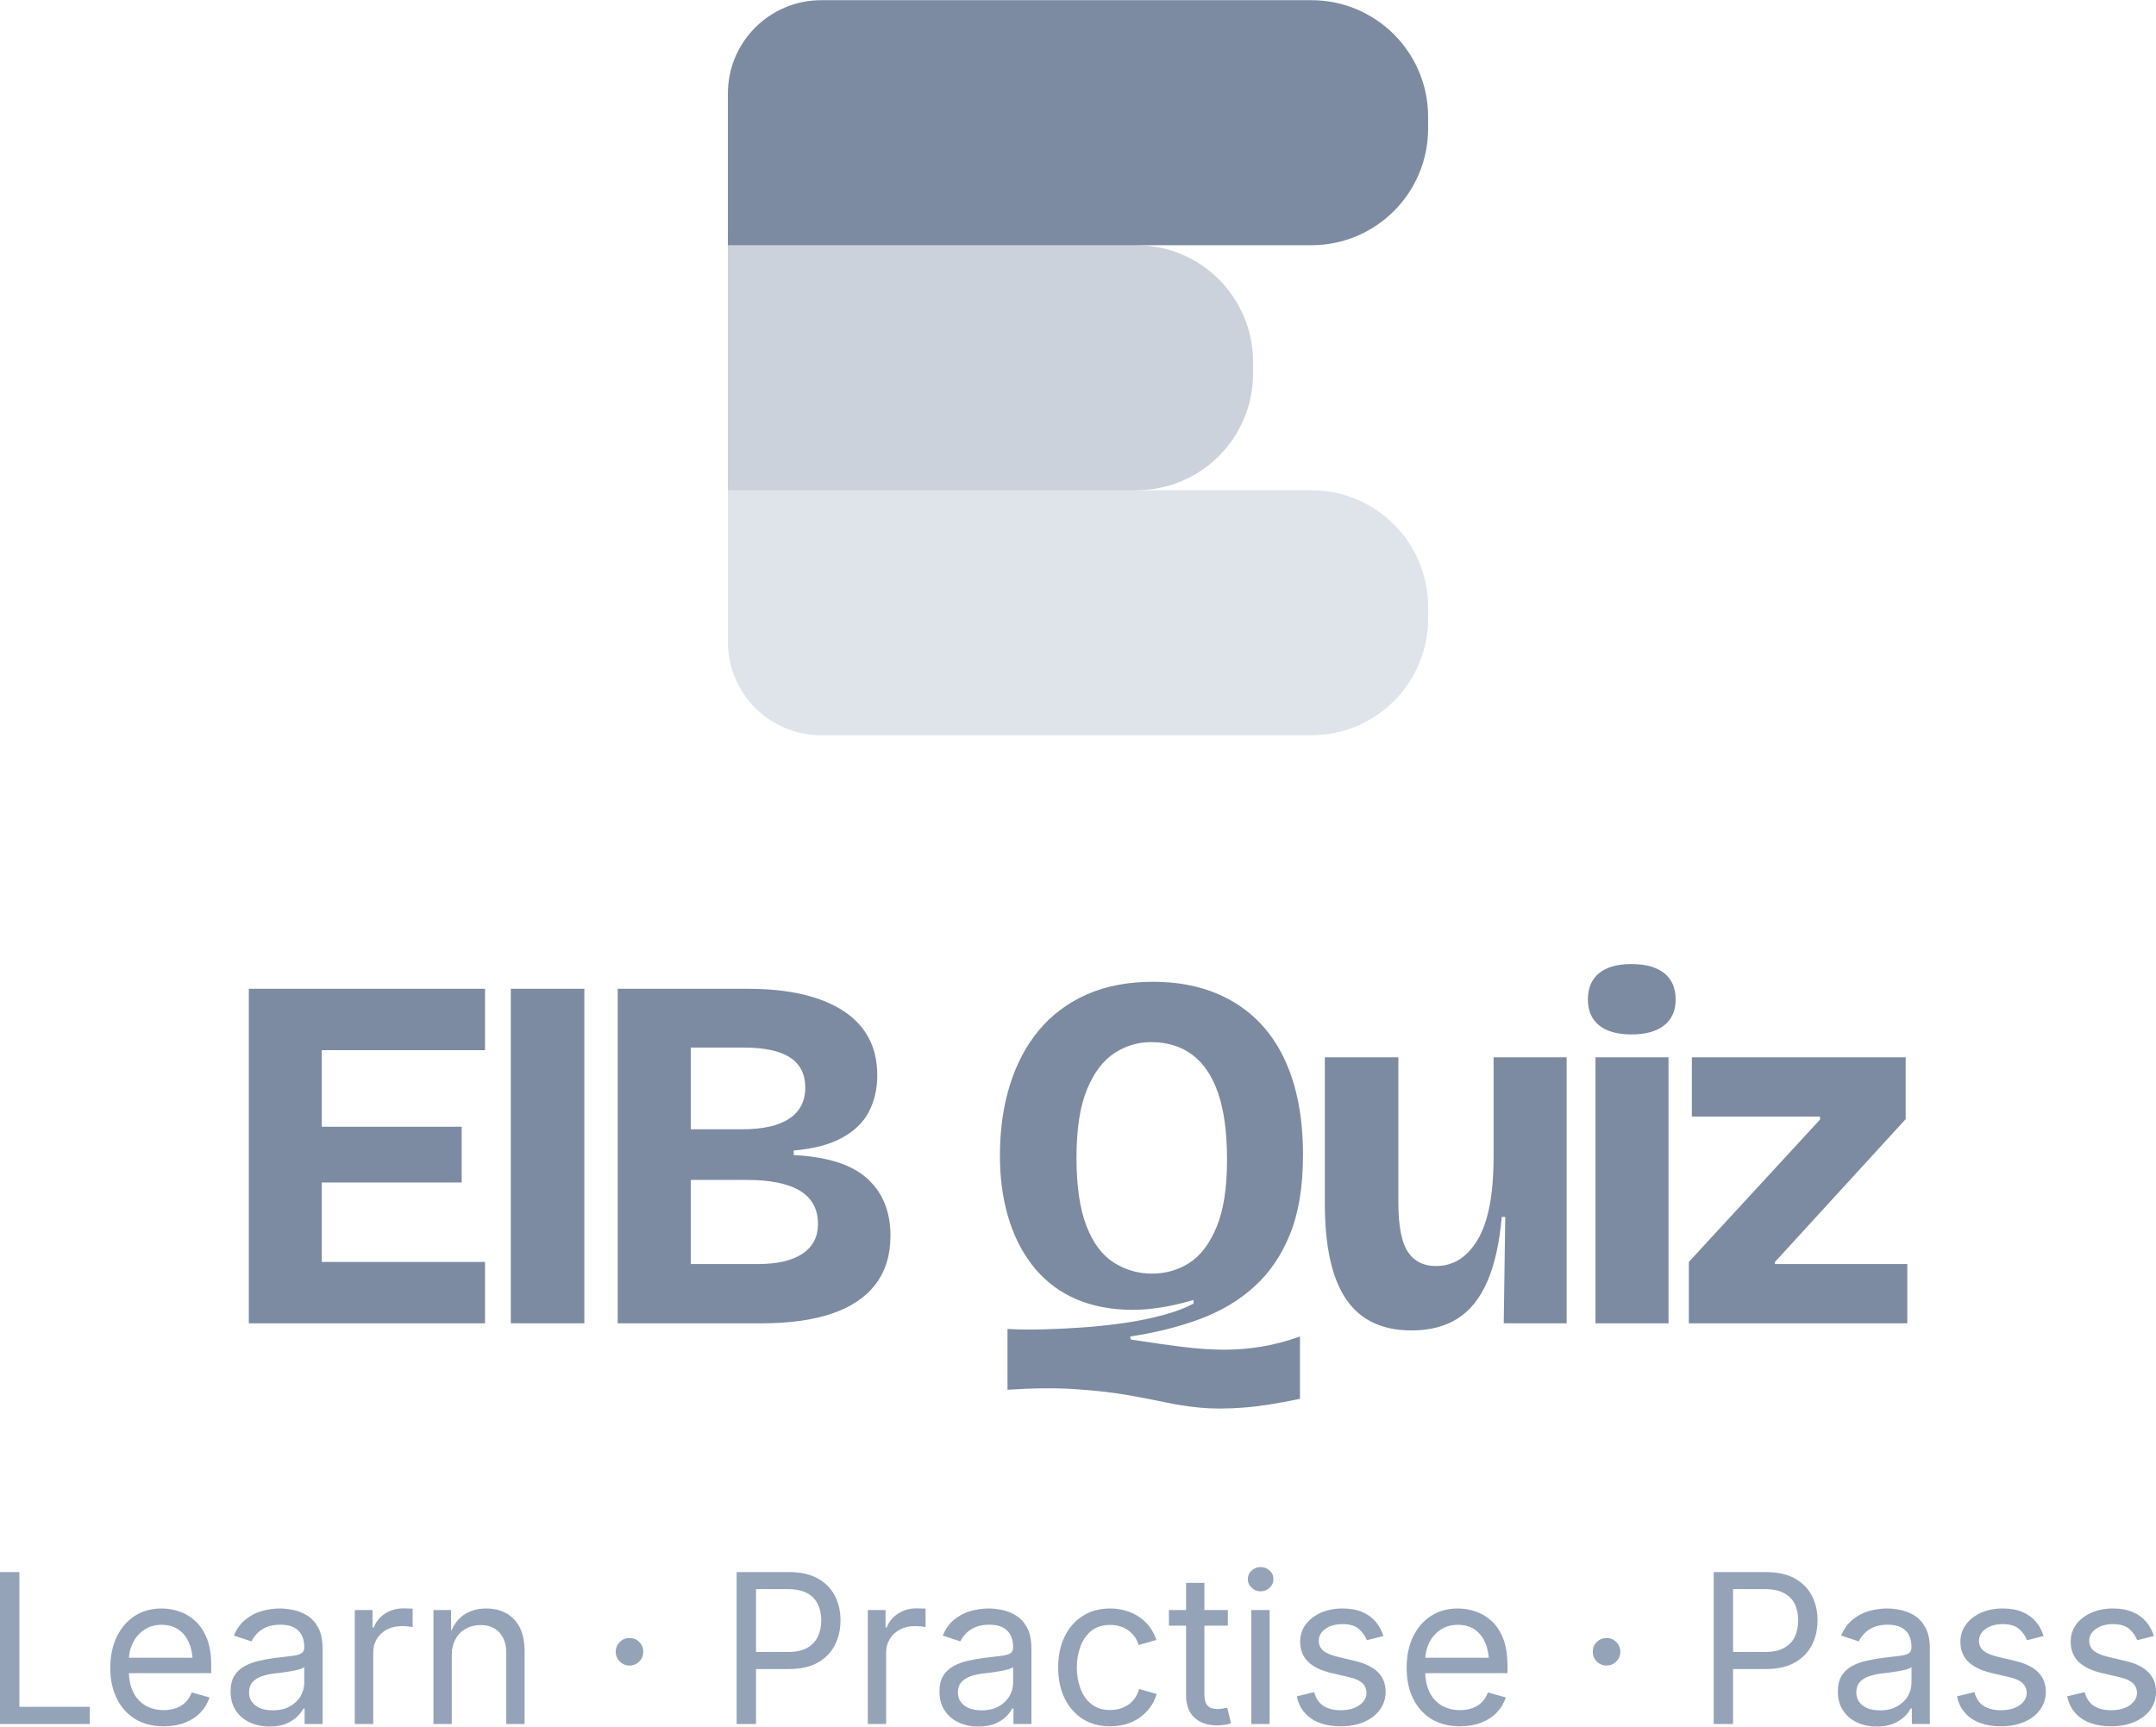
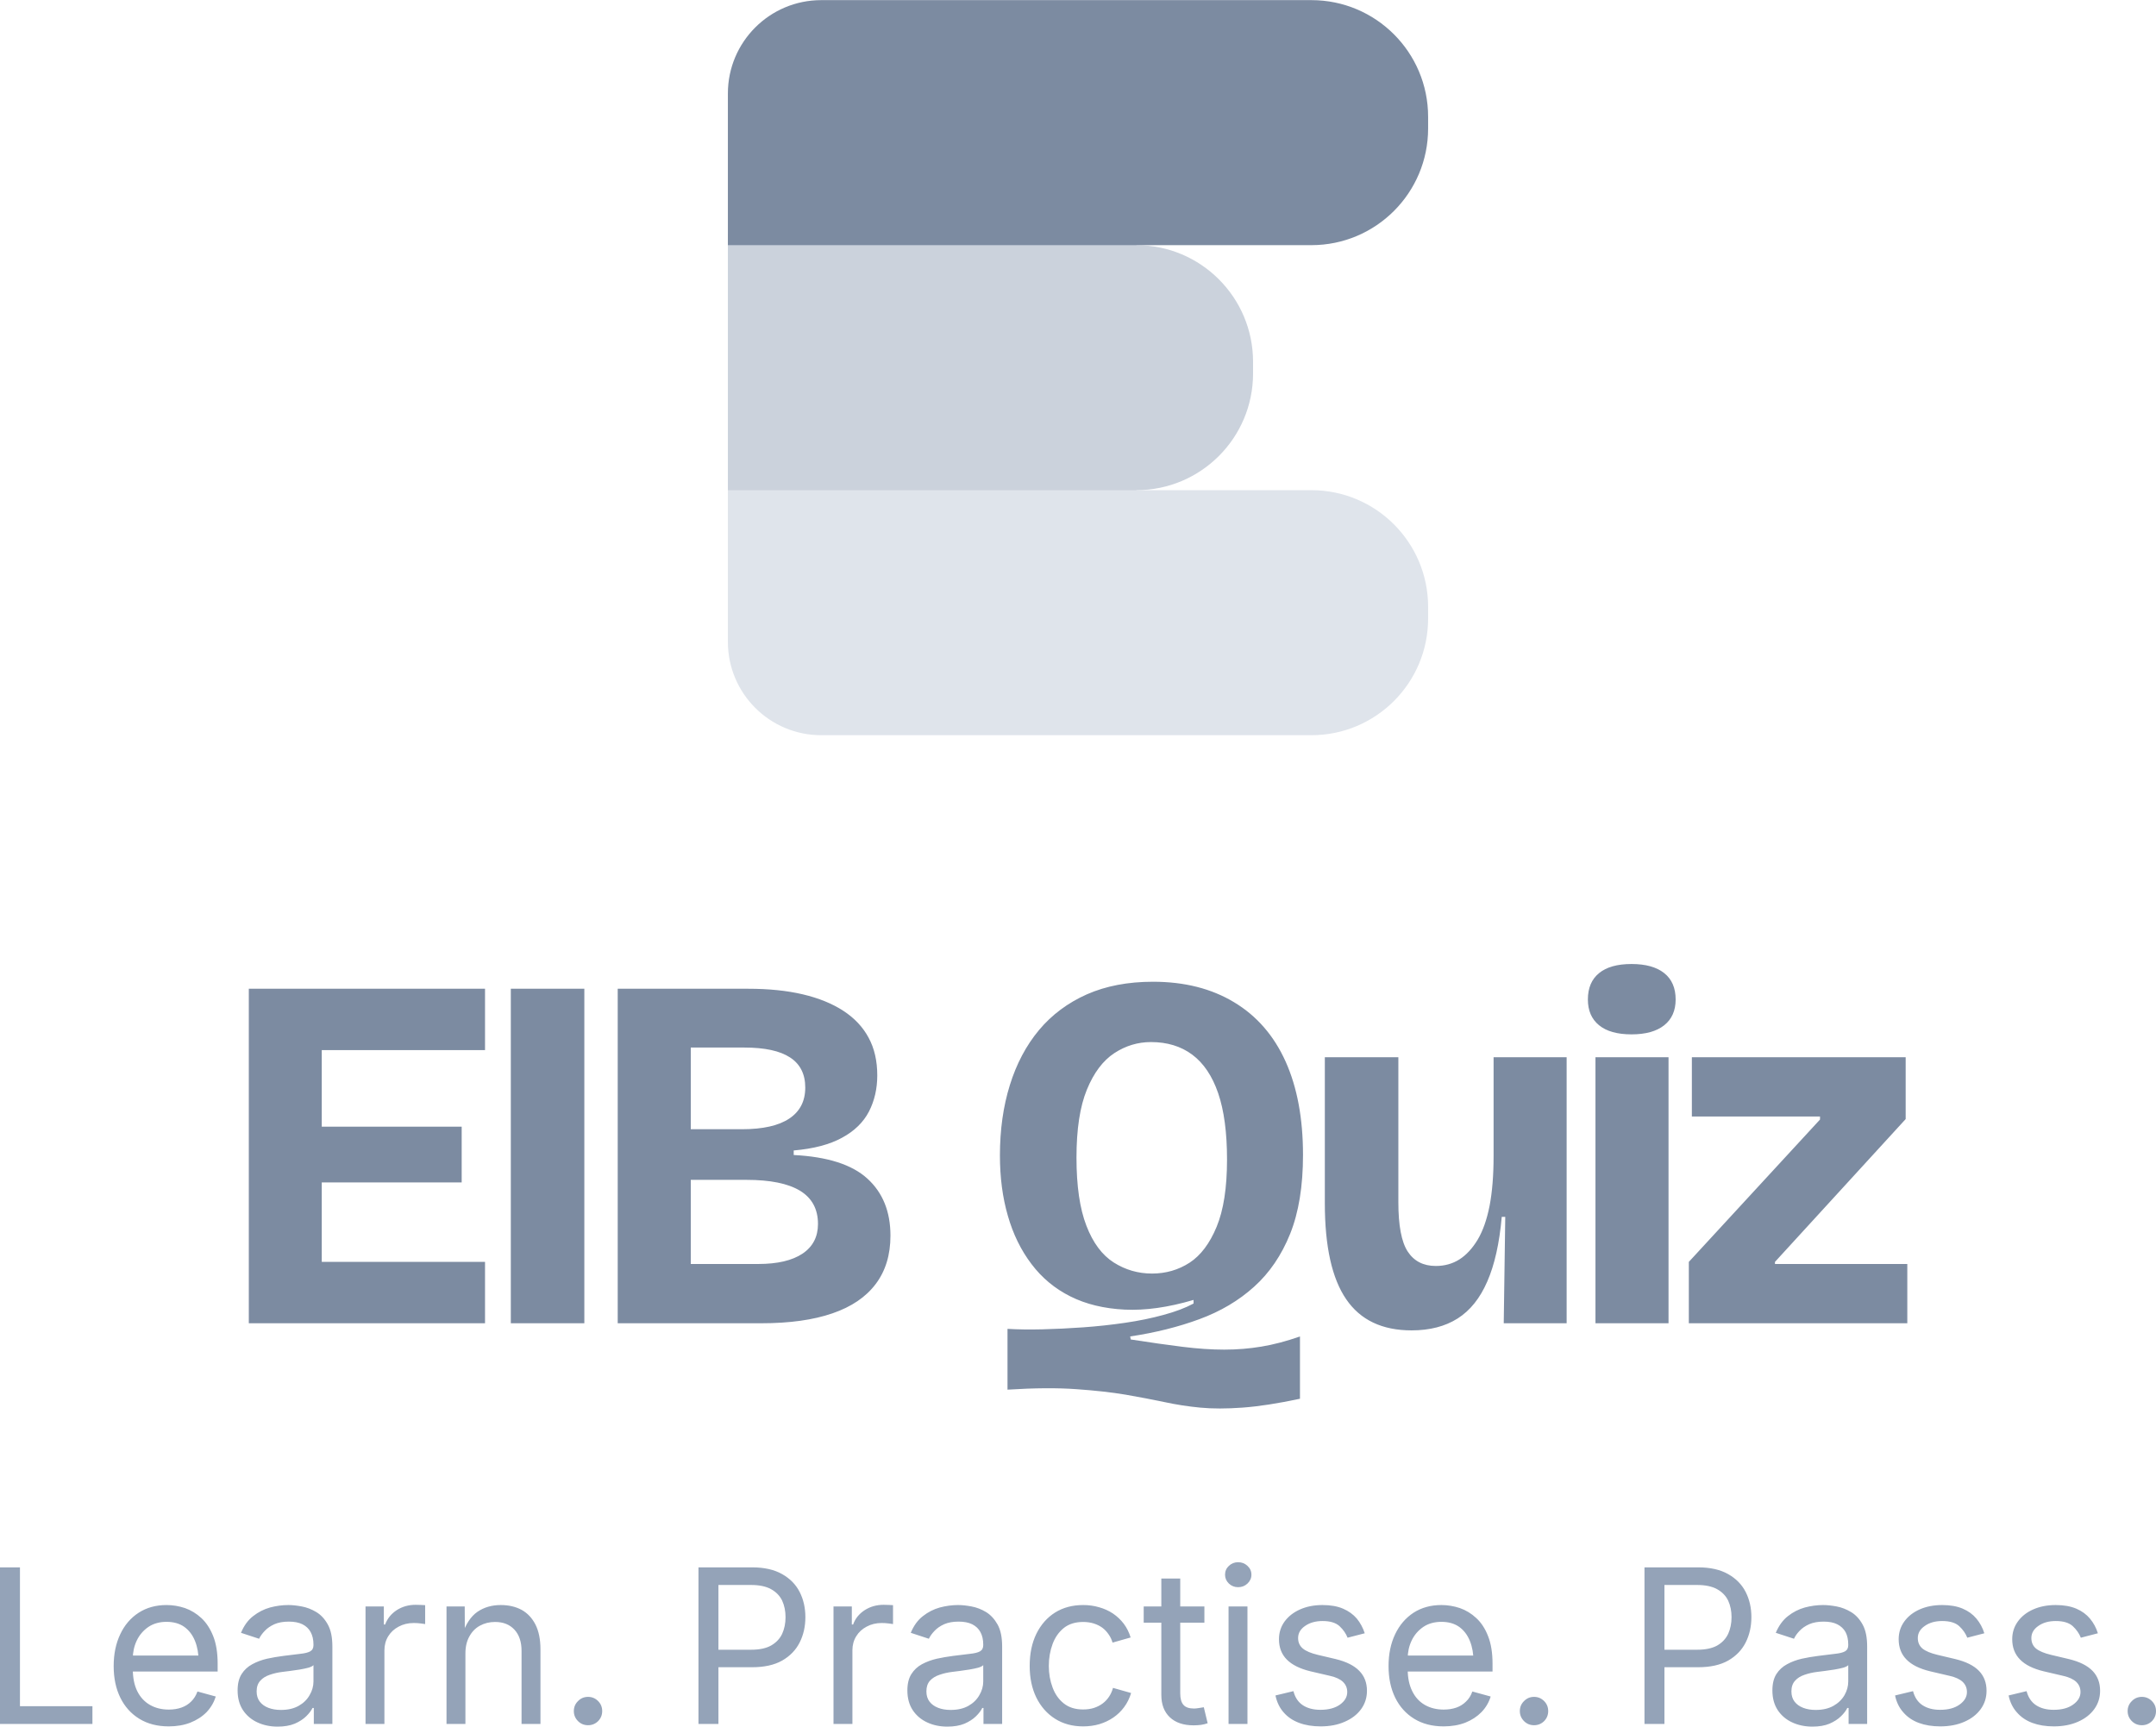
- <svg xmlns="http://www.w3.org/2000/svg" viewBox="0 0 184.74 147.96" width="739" height="592" role="img" aria-label="EIB Quiz">
+ <svg xmlns="http://www.w3.org/2000/svg" viewBox="0 0 184.74 147.97" width="739" height="592" role="img" aria-label="EIB Quiz">
  <g transform="translate(62.37 0) scale(1)">
    <path fill="#DFE4EB" d="M0 42H50A10 10 0 0 1 60 52V53A10 10 0 0 1 50 63H8A8 8 0 0 1 0 55Z M0 41H35V42H0Z" />
    <path fill="#CBD2DC" d="M0 21H35A10 10 0 0 1 45 31V32A10 10 0 0 1 35 42H0Z M0 20H35V21H0Z" />
    <path fill="#7C8BA1" d="M8 0H50A10 10 0 0 1 60 10V11A10 10 0 0 1 50 21H0V8A8 8 0 0 1 8 0Z" />
  </g>
  <path fill="#7C8BA1" d="M27.57 113.4L21.32 113.4L21.32 84.73L27.57 84.73L27.57 113.4ZM41.56 113.4L25.79 113.4L25.79 108.14L41.56 108.14L41.56 113.4ZM39.56 101.33L25.79 101.33L25.79 96.55L39.56 96.55L39.56 101.33ZM41.56 89.99L25.79 89.99L25.79 84.73L41.56 84.73L41.56 89.99ZM50.07 113.4L43.77 113.4L43.77 84.73L50.07 84.73L50.07 113.4ZM65.23 113.4L52.93 113.4L52.93 84.73L64.1 84.73Q66.75 84.73 68.79 85.21Q70.83 85.69 72.26 86.62Q73.7 87.56 74.43 88.93Q75.17 90.29 75.17 92.16L75.17 92.16Q75.17 93.86 74.46 95.25Q73.74 96.64 72.15 97.5Q70.57 98.37 68.01 98.59L68.01 98.59L68.01 98.98Q72.35 99.2 74.32 101Q76.3 102.8 76.3 105.89L76.3 105.89Q76.3 108.36 75.04 110.03Q73.78 111.71 71.33 112.55Q68.87 113.4 65.23 113.4L65.23 113.4ZM59.19 101.11L59.19 108.32L64.97 108.32Q67.44 108.32 68.77 107.43Q70.09 106.54 70.09 104.89L70.09 104.89Q70.09 102.98 68.55 102.04Q67.01 101.11 63.97 101.11L63.97 101.11L59.19 101.11ZM59.19 89.77L59.19 96.77L63.58 96.77Q66.27 96.77 67.64 95.85Q69 94.94 69 93.2L69 93.2Q69 91.47 67.7 90.62Q66.4 89.77 63.79 89.77L63.79 89.77L59.19 89.77ZM111.39 114.53L111.39 119.87Q108.53 120.48 106.46 120.63Q104.4 120.78 102.84 120.63Q101.27 120.48 99.75 120.15Q98.23 119.83 96.45 119.52Q94.67 119.22 92.24 119.05Q89.81 118.87 86.33 119.09L86.33 119.09L86.33 113.88Q87.68 113.96 89.33 113.92Q90.98 113.88 92.81 113.75Q94.63 113.62 96.41 113.36Q98.19 113.1 99.71 112.68Q101.23 112.27 102.27 111.71L102.27 111.71L102.27 111.4Q99.02 112.36 96.37 112.23Q93.72 112.1 91.72 111.1Q89.72 110.1 88.38 108.32Q87.03 106.54 86.36 104.19Q85.68 101.85 85.68 99.02L85.68 99.02Q85.68 95.72 86.53 92.99Q87.38 90.25 89.03 88.27Q90.68 86.3 93.13 85.21Q95.58 84.13 98.8 84.13L98.8 84.13Q102.84 84.13 105.75 85.89Q108.66 87.64 110.16 90.97Q111.65 94.29 111.65 98.98L111.65 98.98Q111.65 102.98 110.55 105.73Q109.44 108.49 107.46 110.27Q105.49 112.05 102.77 113.05Q100.06 114.05 96.84 114.53L96.84 114.53L96.89 114.79Q99.41 115.18 101.34 115.42Q103.27 115.66 104.9 115.66Q106.53 115.66 108.09 115.4Q109.66 115.14 111.39 114.53L111.39 114.53ZM98.71 109.14L98.71 109.14Q100.49 109.14 101.93 108.21Q103.36 107.28 104.25 105.13Q105.14 102.98 105.14 99.37L105.14 99.37Q105.14 95.9 104.38 93.68Q103.62 91.47 102.16 90.38Q100.71 89.3 98.62 89.3L98.62 89.3Q96.93 89.3 95.48 90.25Q94.02 91.21 93.13 93.38Q92.24 95.55 92.24 99.2L92.24 99.2Q92.24 102.85 93.09 105.04Q93.93 107.23 95.43 108.19Q96.93 109.14 98.71 109.14ZM120.95 114.01L120.95 114.01Q117.17 114.01 115.35 111.34Q113.52 108.67 113.52 103.11L113.52 103.11L113.52 90.6L119.82 90.6L119.82 103.02Q119.82 106.02 120.62 107.25Q121.43 108.49 123.03 108.49L123.03 108.49Q124.16 108.49 125.05 107.93Q125.94 107.36 126.62 106.23Q127.29 105.1 127.64 103.32Q127.98 101.54 127.98 99.07L127.98 99.07L127.98 90.6L134.24 90.6L134.24 102.76L134.24 113.4L128.85 113.4L128.98 104.28L128.68 104.28Q128.38 107.67 127.44 109.82Q126.51 111.97 124.9 112.99Q123.29 114.01 120.95 114.01ZM142.97 113.4L136.71 113.4L136.71 90.6L142.97 90.6L142.97 113.4ZM139.8 88.64L139.8 88.64Q137.97 88.64 137.02 87.86Q136.06 87.08 136.06 85.65L136.06 85.65Q136.06 84.17 137.02 83.39Q137.97 82.61 139.8 82.61L139.8 82.61Q141.62 82.61 142.6 83.39Q143.58 84.17 143.58 85.65L143.58 85.65Q143.58 87.08 142.6 87.86Q141.62 88.64 139.8 88.64ZM163.43 113.4L144.71 113.4L144.71 108.14L155.95 95.94L155.95 95.68L144.97 95.68L144.97 90.6L163.29 90.6L163.29 95.9L152.09 108.14L152.09 108.32L163.43 108.32L163.43 113.4Z" />
-   <path fill="#94A3B8" d="M7.69 147.74L0 147.74L0 134.72L1.66 134.72L1.66 146.27L7.69 146.27L7.69 147.74ZM14.03 147.94L14.03 147.94Q12.62 147.94 11.59 147.32Q10.56 146.69 10.01 145.56Q9.45 144.43 9.45 142.93L9.45 142.93Q9.45 141.43 10 140.28Q10.54 139.14 11.53 138.49Q12.52 137.84 13.85 137.84L13.85 137.84Q14.63 137.84 15.38 138.1Q16.14 138.36 16.75 138.93Q17.37 139.5 17.74 140.44Q18.1 141.37 18.1 142.73L18.1 142.73L18.1 143.38L10.52 143.38L10.52 142.06L17.26 142.06L16.52 142.55Q16.52 141.58 16.22 140.84Q15.92 140.09 15.32 139.67Q14.73 139.24 13.85 139.24L13.85 139.24Q12.97 139.24 12.34 139.68Q11.71 140.11 11.38 140.8Q11.04 141.5 11.04 142.29L11.04 142.29L11.04 143.17Q11.04 144.26 11.42 145.01Q11.79 145.77 12.47 146.16Q13.15 146.55 14.04 146.55L14.04 146.55Q14.62 146.55 15.09 146.38Q15.56 146.21 15.9 145.88Q16.24 145.54 16.43 145.04L16.43 145.04L17.95 145.46Q17.72 146.2 17.18 146.76Q16.64 147.32 15.84 147.63Q15.04 147.94 14.03 147.94ZM23.09 147.96L23.09 147.96Q22.17 147.96 21.41 147.61Q20.65 147.26 20.21 146.59Q19.76 145.92 19.76 144.96L19.76 144.96Q19.76 144.12 20.09 143.59Q20.43 143.07 20.98 142.77Q21.54 142.47 22.21 142.32Q22.88 142.17 23.56 142.08L23.56 142.08Q24.44 141.97 24.99 141.91Q25.54 141.85 25.8 141.7Q26.07 141.55 26.07 141.19L26.07 141.19L26.07 141.14Q26.07 140.53 25.84 140.1Q25.62 139.68 25.16 139.45Q24.71 139.23 24.03 139.23L24.03 139.23Q23.33 139.23 22.83 139.44Q22.33 139.66 22.02 139.99Q21.71 140.32 21.55 140.66L21.55 140.66L20.04 140.16Q20.42 139.27 21.06 138.77Q21.69 138.26 22.46 138.05Q23.23 137.84 23.98 137.84L23.98 137.84Q24.47 137.84 25.1 137.96Q25.72 138.08 26.3 138.43Q26.88 138.78 27.26 139.47Q27.64 140.15 27.64 141.3L27.64 141.3L27.64 147.74L26.1 147.74L26.1 146.41L25.99 146.41Q25.83 146.75 25.46 147.11Q25.09 147.47 24.51 147.72Q23.92 147.96 23.09 147.96ZM23.36 146.57L23.36 146.57Q24.24 146.57 24.84 146.23Q25.44 145.89 25.76 145.35Q26.07 144.8 26.07 144.21L26.07 144.21L26.07 142.85Q25.97 142.96 25.65 143.06Q25.33 143.15 24.91 143.22Q24.5 143.29 24.11 143.34Q23.72 143.38 23.49 143.41L23.49 143.41Q22.93 143.48 22.43 143.65Q21.94 143.82 21.64 144.15Q21.34 144.48 21.34 145.04L21.34 145.04Q21.34 145.54 21.61 145.88Q21.87 146.22 22.32 146.4Q22.78 146.57 23.36 146.57ZM31.98 147.74L30.4 147.74L30.4 137.97L31.92 137.97L31.92 139.47L32.03 139.47Q32.3 138.73 32.99 138.28Q33.69 137.83 34.56 137.83L34.56 137.83Q34.74 137.83 34.98 137.84Q35.22 137.84 35.36 137.85L35.36 137.85L35.36 139.43Q35.29 139.42 35.01 139.38Q34.73 139.35 34.41 139.35L34.41 139.35Q33.72 139.35 33.16 139.64Q32.61 139.93 32.29 140.44Q31.98 140.96 31.98 141.62L31.98 141.62L31.98 147.74ZM38.71 141.88L38.71 141.88L38.71 147.74L37.14 147.74L37.14 137.97L38.65 137.97L38.66 140.33L38.44 140.33Q38.89 138.98 39.71 138.41Q40.54 137.84 41.65 137.84L41.65 137.84Q42.64 137.84 43.38 138.25Q44.12 138.66 44.54 139.47Q44.95 140.29 44.95 141.53L44.95 141.53L44.95 147.74L43.38 147.74L43.38 141.66Q43.38 140.54 42.79 139.9Q42.2 139.26 41.18 139.26L41.18 139.26Q40.48 139.26 39.92 139.57Q39.36 139.87 39.04 140.46Q38.71 141.04 38.71 141.88ZM53.94 142.73L53.94 142.73Q53.45 142.73 53.11 142.38Q52.76 142.04 52.76 141.55L52.76 141.55Q52.76 141.06 53.11 140.71Q53.45 140.37 53.94 140.37L53.94 140.37Q54.43 140.37 54.78 140.71Q55.12 141.06 55.12 141.55L55.12 141.55Q55.12 142.04 54.78 142.38Q54.43 142.73 53.94 142.73ZM64.78 147.74L63.12 147.74L63.12 134.72L67.58 134.72Q69.1 134.72 70.08 135.27Q71.07 135.83 71.54 136.76Q72.02 137.7 72.02 138.86L72.02 138.86Q72.02 140.02 71.54 140.96Q71.07 141.91 70.09 142.47Q69.11 143.03 67.59 143.03L67.59 143.03L64.43 143.03L64.43 141.57L67.51 141.57Q68.54 141.57 69.17 141.21Q69.8 140.86 70.08 140.24Q70.37 139.63 70.37 138.86L70.37 138.86Q70.37 138.09 70.08 137.48Q69.8 136.88 69.17 136.53Q68.53 136.18 67.49 136.18L67.49 136.18L64.78 136.18L64.78 147.74ZM75.93 147.74L74.36 147.74L74.36 137.97L75.88 137.97L75.88 139.47L75.98 139.47Q76.26 138.73 76.95 138.28Q77.64 137.83 78.52 137.83L78.52 137.83Q78.69 137.83 78.93 137.84Q79.17 137.84 79.31 137.85L79.31 137.85L79.31 139.43Q79.24 139.42 78.96 139.38Q78.68 139.35 78.37 139.35L78.37 139.35Q77.67 139.35 77.12 139.64Q76.56 139.93 76.25 140.44Q75.93 140.96 75.93 141.62L75.93 141.62L75.93 147.74ZM83.83 147.96L83.83 147.96Q82.9 147.96 82.15 147.61Q81.39 147.26 80.95 146.59Q80.5 145.92 80.5 144.96L80.5 144.96Q80.5 144.12 80.83 143.59Q81.17 143.07 81.72 142.77Q82.28 142.47 82.95 142.32Q83.62 142.17 84.3 142.08L84.3 142.08Q85.18 141.97 85.73 141.91Q86.28 141.85 86.54 141.7Q86.81 141.55 86.81 141.19L86.81 141.19L86.81 141.14Q86.81 140.53 86.58 140.1Q86.36 139.68 85.9 139.45Q85.45 139.23 84.77 139.23L84.77 139.23Q84.07 139.23 83.57 139.44Q83.07 139.66 82.76 139.99Q82.45 140.32 82.29 140.66L82.29 140.66L80.78 140.16Q81.16 139.27 81.79 138.77Q82.43 138.26 83.2 138.05Q83.97 137.84 84.72 137.84L84.72 137.84Q85.21 137.84 85.84 137.96Q86.46 138.08 87.04 138.43Q87.62 138.78 88 139.47Q88.38 140.15 88.38 141.3L88.38 141.3L88.38 147.74L86.84 147.74L86.84 146.41L86.73 146.41Q86.57 146.75 86.2 147.11Q85.83 147.47 85.25 147.72Q84.66 147.96 83.83 147.96ZM84.1 146.57L84.1 146.57Q84.98 146.57 85.58 146.23Q86.18 145.89 86.5 145.35Q86.81 144.8 86.81 144.21L86.81 144.21L86.81 142.85Q86.71 142.96 86.39 143.06Q86.07 143.15 85.65 143.22Q85.24 143.29 84.85 143.34Q84.46 143.38 84.23 143.41L84.23 143.41Q83.66 143.48 83.17 143.65Q82.68 143.82 82.38 144.15Q82.08 144.48 82.08 145.04L82.08 145.04Q82.08 145.54 82.35 145.88Q82.61 146.22 83.06 146.4Q83.52 146.57 84.1 146.57ZM95.12 147.94L95.12 147.94Q93.79 147.94 92.79 147.32Q91.79 146.69 91.23 145.55Q90.67 144.41 90.67 142.91L90.67 142.91Q90.67 141.38 91.23 140.24Q91.79 139.1 92.79 138.47Q93.79 137.84 95.12 137.84L95.12 137.84Q95.83 137.84 96.46 138.03Q97.08 138.21 97.6 138.56Q98.12 138.9 98.5 139.4Q98.88 139.91 99.08 140.54L99.08 140.54L97.56 140.97Q97.46 140.6 97.24 140.28Q97.02 139.97 96.71 139.74Q96.4 139.5 96 139.38Q95.6 139.25 95.12 139.25L95.12 139.25Q94.14 139.25 93.51 139.76Q92.88 140.27 92.58 141.1Q92.27 141.93 92.27 142.91L92.27 142.91Q92.27 143.87 92.58 144.7Q92.88 145.52 93.51 146.03Q94.14 146.54 95.12 146.54L95.12 146.54Q95.61 146.54 96.02 146.41Q96.43 146.28 96.75 146.04Q97.07 145.8 97.29 145.46Q97.5 145.13 97.61 144.74L97.61 144.74L99.11 145.17Q98.92 145.82 98.54 146.33Q98.16 146.84 97.63 147.21Q97.11 147.57 96.47 147.76Q95.83 147.94 95.12 147.94ZM100.16 137.97L105.21 137.97L105.21 139.31L100.16 139.31L100.16 137.97ZM101.63 145.32L101.63 135.64L103.2 135.64L103.2 145.2Q103.2 145.86 103.47 146.16Q103.73 146.46 104.35 146.46L104.35 146.46Q104.5 146.46 104.73 146.42Q104.97 146.39 105.16 146.35L105.16 146.35L105.48 147.68Q105.24 147.77 104.93 147.81Q104.62 147.86 104.31 147.86L104.31 147.86Q103.04 147.86 102.34 147.19Q101.63 146.52 101.63 145.32L101.63 145.32ZM108.79 147.74L107.22 147.74L107.22 137.97L108.79 137.97L108.79 147.74ZM108.01 136.37L108.01 136.37Q107.57 136.37 107.25 136.06Q106.92 135.76 106.92 135.33L106.92 135.33Q106.92 134.89 107.25 134.59Q107.57 134.29 108.01 134.29L108.01 134.29Q108.47 134.29 108.79 134.59Q109.12 134.89 109.12 135.33L109.12 135.33Q109.12 135.76 108.79 136.06Q108.47 136.37 108.01 136.37ZM114.87 147.94L114.87 147.94Q113.87 147.94 113.09 147.65Q112.3 147.36 111.8 146.78Q111.29 146.21 111.12 145.37L111.12 145.37L112.61 145.01Q112.82 145.81 113.4 146.19Q113.98 146.56 114.86 146.56L114.86 146.56Q115.88 146.56 116.48 146.13Q117.09 145.69 117.09 145.09L117.09 145.09Q117.09 144.58 116.74 144.24Q116.38 143.91 115.66 143.74L115.66 143.74L114.03 143.36Q112.71 143.04 112.06 142.38Q111.41 141.72 111.41 140.69L111.41 140.69Q111.41 139.85 111.88 139.21Q112.36 138.57 113.17 138.21Q113.99 137.84 115.03 137.84L115.03 137.84Q116.03 137.84 116.74 138.15Q117.44 138.45 117.88 138.98Q118.32 139.5 118.54 140.2L118.54 140.2L117.12 140.56Q116.92 140.04 116.45 139.61Q115.98 139.18 115.04 139.18L115.04 139.18Q114.16 139.18 113.58 139.58Q113 139.99 113 140.6L113 140.6Q113 141.14 113.4 141.47Q113.79 141.79 114.65 141.99L114.65 141.99L116.12 142.34Q117.45 142.66 118.09 143.32Q118.73 143.98 118.73 144.98L118.73 144.98Q118.73 145.84 118.24 146.51Q117.76 147.18 116.89 147.56Q116.02 147.94 114.87 147.94ZM125.1 147.94L125.1 147.94Q123.69 147.94 122.66 147.32Q121.64 146.69 121.08 145.56Q120.53 144.43 120.53 142.93L120.53 142.93Q120.53 141.43 121.07 140.28Q121.61 139.14 122.6 138.49Q123.59 137.84 124.92 137.84L124.92 137.84Q125.7 137.84 126.45 138.1Q127.21 138.36 127.83 138.93Q128.44 139.5 128.81 140.44Q129.17 141.37 129.17 142.73L129.17 142.73L129.17 143.38L121.59 143.38L121.59 142.06L128.33 142.06L127.59 142.55Q127.59 141.58 127.29 140.84Q126.99 140.09 126.4 139.67Q125.8 139.24 124.92 139.24L124.92 139.24Q124.04 139.24 123.41 139.68Q122.78 140.11 122.45 140.8Q122.12 141.5 122.12 142.29L122.12 142.29L122.12 143.17Q122.12 144.26 122.49 145.01Q122.87 145.77 123.54 146.16Q124.22 146.55 125.11 146.55L125.11 146.55Q125.69 146.55 126.16 146.38Q126.63 146.21 126.97 145.88Q127.31 145.54 127.5 145.04L127.5 145.04L129.02 145.46Q128.79 146.2 128.25 146.76Q127.71 147.32 126.91 147.63Q126.11 147.94 125.1 147.94ZM137.66 142.73L137.66 142.73Q137.17 142.73 136.82 142.38Q136.48 142.04 136.48 141.55L136.48 141.55Q136.48 141.06 136.82 140.71Q137.17 140.37 137.66 140.37L137.66 140.37Q138.15 140.37 138.49 140.71Q138.84 141.06 138.84 141.55L138.84 141.55Q138.84 142.04 138.49 142.38Q138.15 142.73 137.66 142.73ZM148.5 147.74L146.84 147.74L146.84 134.72L151.3 134.72Q152.82 134.72 153.8 135.27Q154.78 135.83 155.26 136.76Q155.74 137.7 155.74 138.86L155.74 138.86Q155.74 140.02 155.26 140.96Q154.78 141.91 153.8 142.47Q152.83 143.03 151.31 143.03L151.31 143.03L148.15 143.03L148.15 141.57L151.23 141.57Q152.26 141.57 152.89 141.21Q153.52 140.86 153.8 140.24Q154.08 139.63 154.08 138.86L154.08 138.86Q154.08 138.09 153.8 137.48Q153.52 136.88 152.88 136.53Q152.25 136.18 151.21 136.18L151.21 136.18L148.5 136.18L148.5 147.74ZM160.81 147.96L160.81 147.96Q159.89 147.96 159.13 147.61Q158.37 147.26 157.93 146.59Q157.48 145.92 157.48 144.96L157.48 144.96Q157.48 144.12 157.81 143.59Q158.15 143.07 158.7 142.77Q159.26 142.47 159.93 142.32Q160.6 142.17 161.28 142.08L161.28 142.08Q162.16 141.97 162.71 141.91Q163.26 141.85 163.52 141.7Q163.79 141.55 163.79 141.19L163.79 141.19L163.79 141.14Q163.79 140.53 163.56 140.1Q163.34 139.68 162.88 139.45Q162.43 139.23 161.75 139.23L161.75 139.23Q161.05 139.23 160.55 139.44Q160.05 139.66 159.74 139.99Q159.43 140.32 159.27 140.66L159.27 140.66L157.76 140.16Q158.14 139.27 158.78 138.77Q159.41 138.26 160.18 138.05Q160.95 137.84 161.7 137.84L161.7 137.84Q162.19 137.84 162.82 137.96Q163.44 138.08 164.02 138.43Q164.6 138.78 164.98 139.47Q165.36 140.15 165.36 141.3L165.36 141.3L165.36 147.74L163.82 147.74L163.82 146.41L163.71 146.41Q163.55 146.75 163.18 147.11Q162.81 147.47 162.23 147.72Q161.64 147.96 160.81 147.96ZM161.08 146.57L161.08 146.57Q161.96 146.57 162.56 146.23Q163.16 145.89 163.48 145.35Q163.79 144.8 163.79 144.21L163.79 144.21L163.79 142.85Q163.69 142.96 163.37 143.06Q163.05 143.15 162.63 143.22Q162.22 143.29 161.83 143.34Q161.44 143.38 161.21 143.41L161.21 143.41Q160.65 143.48 160.15 143.65Q159.66 143.82 159.36 144.15Q159.06 144.48 159.06 145.04L159.06 145.04Q159.06 145.54 159.33 145.88Q159.59 146.22 160.04 146.4Q160.5 146.57 161.08 146.57ZM171.44 147.94L171.44 147.94Q170.44 147.94 169.66 147.65Q168.88 147.36 168.37 146.78Q167.86 146.21 167.69 145.37L167.69 145.37L169.18 145.01Q169.39 145.81 169.97 146.19Q170.55 146.56 171.43 146.56L171.43 146.56Q172.45 146.56 173.06 146.13Q173.66 145.69 173.66 145.09L173.66 145.09Q173.66 144.58 173.31 144.24Q172.96 143.91 172.23 143.74L172.23 143.74L170.61 143.36Q169.28 143.04 168.63 142.38Q167.98 141.72 167.98 140.69L167.98 140.69Q167.98 139.85 168.46 139.21Q168.93 138.57 169.74 138.21Q170.56 137.84 171.6 137.84L171.6 137.84Q172.61 137.84 173.31 138.15Q174.01 138.45 174.45 138.98Q174.9 139.5 175.11 140.2L175.11 140.2L173.69 140.56Q173.49 140.04 173.02 139.61Q172.55 139.18 171.61 139.18L171.61 139.18Q170.74 139.18 170.16 139.58Q169.57 139.99 169.57 140.6L169.57 140.6Q169.57 141.14 169.97 141.47Q170.36 141.79 171.22 141.99L171.22 141.99L172.69 142.34Q174.02 142.66 174.66 143.32Q175.3 143.98 175.3 144.98L175.3 144.98Q175.3 145.84 174.81 146.51Q174.33 147.18 173.46 147.56Q172.59 147.94 171.44 147.94ZM180.89 147.94L180.89 147.94Q179.88 147.94 179.1 147.65Q178.32 147.36 177.81 146.78Q177.31 146.21 177.13 145.37L177.13 145.37L178.63 145.01Q178.84 145.81 179.42 146.19Q180 146.56 180.87 146.56L180.87 146.56Q181.89 146.56 182.5 146.13Q183.11 145.69 183.11 145.09L183.11 145.09Q183.11 144.58 182.75 144.24Q182.4 143.91 181.67 143.74L181.67 143.74L180.05 143.36Q178.72 143.04 178.08 142.38Q177.43 141.72 177.43 140.69L177.43 140.69Q177.43 139.85 177.9 139.21Q178.37 138.57 179.19 138.21Q180.01 137.84 181.05 137.84L181.05 137.84Q182.05 137.84 182.75 138.15Q183.46 138.45 183.9 138.98Q184.34 139.5 184.56 140.2L184.56 140.2L183.13 140.56Q182.93 140.04 182.47 139.61Q182 139.18 181.05 139.18L181.05 139.18Q180.18 139.18 179.6 139.58Q179.02 139.99 179.02 140.6L179.02 140.6Q179.02 141.14 179.41 141.47Q179.81 141.79 180.66 141.99L180.66 141.99L182.14 142.34Q183.47 142.66 184.1 143.32Q184.74 143.98 184.74 144.98L184.74 144.98Q184.74 145.84 184.26 146.51Q183.77 147.18 182.9 147.56Q182.03 147.94 180.89 147.94Z" />
+   <path fill="#94A3B8" d="M7.92 147.74L0 147.74L0 134.32L1.71 134.32L1.71 146.22L7.92 146.22L7.92 147.74ZM14.46 147.95L14.46 147.95Q13 147.95 11.94 147.3Q10.88 146.65 10.31 145.49Q9.74 144.33 9.74 142.78L9.74 142.78Q9.74 141.24 10.3 140.06Q10.85 138.88 11.88 138.21Q12.9 137.55 14.27 137.55L14.27 137.55Q15.07 137.55 15.85 137.81Q16.62 138.08 17.26 138.67Q17.89 139.26 18.27 140.22Q18.65 141.18 18.65 142.58L18.65 142.58L18.65 143.25L10.84 143.25L10.84 141.88L17.78 141.88L17.02 142.39Q17.02 141.4 16.71 140.63Q16.4 139.86 15.79 139.42Q15.18 138.99 14.27 138.99L14.27 138.99Q13.36 138.99 12.71 139.43Q12.06 139.88 11.72 140.59Q11.38 141.31 11.38 142.13L11.38 142.13L11.38 143.04Q11.38 144.15 11.76 144.93Q12.15 145.71 12.85 146.11Q13.55 146.51 14.46 146.51L14.46 146.51Q15.06 146.51 15.54 146.34Q16.03 146.17 16.38 145.82Q16.73 145.48 16.92 144.96L16.92 144.96L18.49 145.39Q18.25 146.15 17.7 146.73Q17.14 147.3 16.31 147.63Q15.49 147.95 14.46 147.95ZM23.79 147.97L23.79 147.97Q22.84 147.97 22.06 147.61Q21.28 147.25 20.82 146.56Q20.36 145.86 20.36 144.87L20.36 144.87Q20.36 144.01 20.7 143.47Q21.04 142.93 21.62 142.62Q22.19 142.31 22.88 142.15Q23.57 142 24.28 141.91L24.28 141.91Q25.18 141.79 25.74 141.73Q26.31 141.67 26.58 141.52Q26.86 141.36 26.86 140.99L26.86 140.99L26.86 140.94Q26.86 140.31 26.62 139.87Q26.39 139.44 25.92 139.2Q25.45 138.97 24.75 138.97L24.75 138.97Q24.03 138.97 23.52 139.19Q23.01 139.42 22.69 139.76Q22.37 140.09 22.2 140.44L22.2 140.44L20.65 139.93Q21.03 139.01 21.69 138.5Q22.35 137.98 23.14 137.76Q23.93 137.55 24.71 137.55L24.71 137.55Q25.21 137.55 25.85 137.67Q26.5 137.79 27.1 138.15Q27.7 138.51 28.09 139.22Q28.48 139.92 28.48 141.1L28.48 141.1L28.48 147.74L26.89 147.74L26.89 146.37L26.78 146.37Q26.61 146.72 26.23 147.09Q25.85 147.46 25.25 147.72Q24.64 147.97 23.79 147.97ZM24.07 146.54L24.07 146.54Q24.97 146.54 25.59 146.19Q26.21 145.84 26.53 145.27Q26.86 144.71 26.86 144.1L26.86 144.1L26.86 142.7Q26.76 142.82 26.43 142.92Q26.09 143.01 25.67 143.08Q25.24 143.15 24.84 143.2Q24.44 143.25 24.2 143.28L24.2 143.28Q23.62 143.35 23.11 143.53Q22.6 143.7 22.3 144.04Q21.99 144.38 21.99 144.95L21.99 144.95Q21.99 145.48 22.26 145.83Q22.53 146.18 23 146.36Q23.47 146.54 24.07 146.54ZM32.94 147.74L31.32 147.74L31.32 137.67L32.89 137.67L32.89 139.22L33 139.22Q33.28 138.46 33.99 137.99Q34.71 137.53 35.61 137.53L35.61 137.53Q35.79 137.53 36.03 137.54Q36.28 137.55 36.43 137.56L36.43 137.56L36.43 139.18Q36.35 139.17 36.07 139.13Q35.78 139.09 35.45 139.09L35.45 139.09Q34.73 139.09 34.16 139.4Q33.59 139.7 33.27 140.22Q32.94 140.75 32.94 141.43L32.94 141.43L32.94 147.74ZM39.88 141.7L39.88 141.7L39.88 147.74L38.26 147.74L38.26 137.67L39.82 137.67L39.83 140.11L39.6 140.11Q40.06 138.72 40.91 138.13Q41.76 137.55 42.91 137.55L42.91 137.55Q43.92 137.55 44.69 137.96Q45.45 138.38 45.88 139.22Q46.31 140.07 46.31 141.34L46.31 141.34L46.31 147.74L44.69 147.74L44.69 141.48Q44.69 140.32 44.08 139.66Q43.47 139 42.42 139L42.42 139Q41.7 139 41.12 139.32Q40.55 139.63 40.22 140.24Q39.88 140.84 39.88 141.7ZM50.39 147.85L50.39 147.85Q49.88 147.85 49.53 147.5Q49.17 147.14 49.17 146.64L49.17 146.64Q49.17 146.13 49.53 145.78Q49.88 145.42 50.39 145.42L50.39 145.42Q50.89 145.42 51.25 145.78Q51.6 146.13 51.6 146.64L51.6 146.64Q51.6 147.14 51.25 147.5Q50.89 147.85 50.39 147.85ZM61.56 147.74L59.85 147.74L59.85 134.32L64.44 134.32Q66 134.32 67.02 134.9Q68.03 135.47 68.52 136.43Q69.01 137.39 69.01 138.59L69.01 138.59Q69.01 139.79 68.52 140.76Q68.03 141.73 67.02 142.31Q66.01 142.88 64.45 142.88L64.45 142.88L61.2 142.88L61.2 141.38L64.36 141.38Q65.43 141.38 66.07 141.02Q66.72 140.65 67.02 140.02Q67.31 139.38 67.31 138.59L67.31 138.59Q67.31 137.8 67.02 137.17Q66.72 136.55 66.07 136.19Q65.42 135.83 64.35 135.83L64.35 135.83L61.56 135.83L61.56 147.74ZM73.04 147.74L71.42 147.74L71.42 137.67L72.99 137.67L72.99 139.22L73.1 139.22Q73.37 138.46 74.09 137.99Q74.81 137.53 75.71 137.53L75.71 137.53Q75.89 137.53 76.13 137.54Q76.38 137.55 76.52 137.56L76.52 137.56L76.52 139.18Q76.45 139.17 76.16 139.13Q75.88 139.09 75.55 139.09L75.55 139.09Q74.83 139.09 74.26 139.4Q73.69 139.7 73.37 140.22Q73.04 140.75 73.04 141.43L73.04 141.43L73.04 147.74ZM81.18 147.97L81.18 147.97Q80.22 147.97 79.45 147.61Q78.67 147.25 78.21 146.56Q77.75 145.86 77.75 144.87L77.75 144.87Q77.75 144.01 78.09 143.47Q78.43 142.93 79 142.62Q79.58 142.31 80.27 142.15Q80.96 142 81.66 141.91L81.66 141.91Q82.56 141.79 83.13 141.73Q83.7 141.67 83.97 141.52Q84.25 141.36 84.25 140.99L84.25 140.99L84.25 140.94Q84.25 140.31 84.01 139.87Q83.78 139.44 83.31 139.2Q82.84 138.97 82.14 138.97L82.14 138.97Q81.42 138.97 80.91 139.19Q80.4 139.42 80.08 139.76Q79.76 140.09 79.59 140.44L79.59 140.44L78.04 139.93Q78.42 139.01 79.08 138.5Q79.74 137.98 80.53 137.76Q81.32 137.55 82.1 137.55L82.1 137.55Q82.6 137.55 83.24 137.67Q83.89 137.79 84.49 138.15Q85.08 138.51 85.48 139.22Q85.87 139.92 85.87 141.1L85.87 141.1L85.87 147.74L84.27 147.74L84.27 146.37L84.17 146.37Q84 146.72 83.62 147.09Q83.24 147.46 82.64 147.72Q82.03 147.97 81.18 147.97ZM81.46 146.54L81.46 146.54Q82.36 146.54 82.98 146.19Q83.6 145.84 83.92 145.27Q84.25 144.71 84.25 144.1L84.25 144.1L84.25 142.7Q84.15 142.82 83.82 142.92Q83.48 143.01 83.05 143.08Q82.63 143.15 82.23 143.2Q81.83 143.25 81.59 143.28L81.59 143.28Q81.01 143.35 80.5 143.53Q79.99 143.7 79.68 144.04Q79.38 144.38 79.38 144.95L79.38 144.95Q79.38 145.48 79.65 145.83Q79.92 146.18 80.39 146.36Q80.85 146.54 81.46 146.54ZM92.81 147.95L92.81 147.95Q91.44 147.95 90.41 147.3Q89.38 146.65 88.8 145.48Q88.23 144.31 88.23 142.77L88.23 142.77Q88.23 141.19 88.8 140.02Q89.38 138.84 90.41 138.19Q91.44 137.55 92.81 137.55L92.81 137.55Q93.54 137.55 94.18 137.74Q94.83 137.92 95.37 138.28Q95.9 138.64 96.29 139.15Q96.68 139.67 96.88 140.33L96.88 140.33L95.33 140.77Q95.22 140.38 94.99 140.06Q94.77 139.73 94.45 139.49Q94.13 139.26 93.72 139.13Q93.3 139 92.81 139L92.81 139Q91.8 139 91.15 139.52Q90.5 140.05 90.19 140.9Q89.87 141.76 89.87 142.77L89.87 142.77Q89.87 143.76 90.19 144.61Q90.5 145.46 91.15 145.98Q91.8 146.5 92.81 146.5L92.81 146.5Q93.31 146.5 93.73 146.37Q94.16 146.23 94.49 145.98Q94.81 145.74 95.04 145.39Q95.26 145.05 95.37 144.65L95.37 144.65L96.92 145.09Q96.72 145.76 96.33 146.29Q95.94 146.82 95.4 147.19Q94.86 147.56 94.2 147.76Q93.55 147.95 92.81 147.95ZM98 137.67L103.2 137.67L103.2 139.06L98 139.06L98 137.67ZM99.51 145.25L99.51 135.28L101.13 135.28L101.13 145.12Q101.13 145.8 101.41 146.11Q101.68 146.42 102.32 146.42L102.32 146.42Q102.47 146.42 102.71 146.38Q102.95 146.35 103.15 146.31L103.15 146.31L103.48 147.68Q103.23 147.77 102.91 147.82Q102.59 147.86 102.28 147.86L102.28 147.86Q100.97 147.86 100.24 147.17Q99.51 146.48 99.51 145.25L99.51 145.25ZM106.89 147.74L105.27 147.74L105.27 137.67L106.89 137.67L106.89 147.74ZM106.09 136.02L106.09 136.02Q105.63 136.02 105.3 135.71Q104.97 135.39 104.97 134.95L104.97 134.95Q104.97 134.5 105.3 134.19Q105.63 133.88 106.09 133.88L106.09 133.88Q106.56 133.88 106.89 134.19Q107.23 134.5 107.23 134.95L107.23 134.95Q107.23 135.39 106.89 135.71Q106.56 136.02 106.09 136.02ZM113.16 147.95L113.16 147.95Q112.12 147.95 111.32 147.65Q110.51 147.35 109.99 146.75Q109.47 146.16 109.29 145.3L109.29 145.3L110.83 144.93Q111.04 145.75 111.64 146.14Q112.24 146.53 113.14 146.53L113.14 146.53Q114.19 146.53 114.82 146.08Q115.44 145.63 115.44 145.01L115.44 145.01Q115.44 144.49 115.08 144.14Q114.72 143.79 113.97 143.62L113.97 143.62L112.29 143.23Q110.93 142.9 110.26 142.22Q109.59 141.54 109.59 140.48L109.59 140.48Q109.59 139.62 110.08 138.95Q110.57 138.29 111.41 137.92Q112.25 137.55 113.32 137.55L113.32 137.55Q114.36 137.55 115.08 137.86Q115.8 138.17 116.26 138.71Q116.71 139.26 116.94 139.97L116.94 139.97L115.47 140.35Q115.26 139.81 114.78 139.36Q114.3 138.92 113.33 138.92L113.33 138.92Q112.43 138.92 111.83 139.34Q111.23 139.75 111.23 140.38L111.23 140.38Q111.23 140.94 111.64 141.28Q112.04 141.61 112.92 141.82L112.92 141.82L114.45 142.18Q115.81 142.51 116.47 143.19Q117.13 143.86 117.13 144.9L117.13 144.9Q117.13 145.78 116.63 146.47Q116.13 147.16 115.23 147.55Q114.34 147.95 113.16 147.95ZM123.7 147.95L123.7 147.95Q122.24 147.95 121.18 147.3Q120.12 146.65 119.55 145.49Q118.98 144.33 118.98 142.78L118.98 142.78Q118.98 141.24 119.54 140.06Q120.1 138.88 121.12 138.21Q122.14 137.55 123.51 137.55L123.51 137.55Q124.31 137.55 125.09 137.81Q125.87 138.08 126.5 138.67Q127.14 139.26 127.51 140.22Q127.89 141.18 127.89 142.58L127.89 142.58L127.89 143.25L120.08 143.25L120.08 141.88L127.02 141.88L126.26 142.39Q126.26 141.4 125.95 140.63Q125.64 139.86 125.03 139.42Q124.42 138.99 123.51 138.99L123.51 138.99Q122.6 138.99 121.95 139.43Q121.3 139.88 120.96 140.59Q120.62 141.31 120.62 142.13L120.62 142.13L120.62 143.04Q120.62 144.15 121.01 144.93Q121.39 145.71 122.09 146.11Q122.79 146.51 123.71 146.51L123.71 146.51Q124.3 146.51 124.79 146.34Q125.27 146.17 125.62 145.82Q125.98 145.48 126.16 144.96L126.16 144.96L127.73 145.39Q127.5 146.15 126.94 146.73Q126.38 147.3 125.56 147.63Q124.73 147.95 123.7 147.95ZM131.45 147.85L131.45 147.85Q130.94 147.85 130.59 147.5Q130.23 147.14 130.23 146.64L130.23 146.64Q130.23 146.13 130.59 145.78Q130.94 145.42 131.45 145.42L131.45 145.42Q131.95 145.42 132.31 145.78Q132.66 146.13 132.66 146.64L132.66 146.64Q132.66 147.14 132.31 147.5Q131.95 147.85 131.45 147.85ZM142.62 147.74L140.91 147.74L140.91 134.32L145.5 134.32Q147.06 134.32 148.08 134.9Q149.09 135.47 149.58 136.43Q150.07 137.39 150.07 138.59L150.07 138.59Q150.07 139.79 149.58 140.76Q149.09 141.73 148.08 142.31Q147.07 142.88 145.51 142.88L145.51 142.88L142.26 142.88L142.26 141.38L145.43 141.38Q146.49 141.38 147.14 141.02Q147.78 140.65 148.08 140.02Q148.37 139.38 148.37 138.59L148.37 138.59Q148.37 137.8 148.08 137.17Q147.78 136.55 147.13 136.19Q146.48 135.83 145.41 135.83L145.41 135.83L142.62 135.83L142.62 147.74ZM155.3 147.97L155.3 147.97Q154.35 147.97 153.57 147.61Q152.79 147.25 152.33 146.56Q151.87 145.86 151.87 144.87L151.87 144.87Q151.87 144.01 152.21 143.47Q152.55 142.93 153.13 142.62Q153.7 142.31 154.39 142.15Q155.08 142 155.79 141.91L155.79 141.91Q156.69 141.79 157.25 141.73Q157.82 141.67 158.09 141.52Q158.37 141.36 158.37 140.99L158.37 140.99L158.37 140.94Q158.37 140.31 158.14 139.87Q157.9 139.44 157.43 139.2Q156.97 138.97 156.26 138.97L156.26 138.97Q155.54 138.97 155.03 139.19Q154.52 139.42 154.2 139.76Q153.88 140.09 153.72 140.44L153.72 140.44L152.16 139.93Q152.55 139.01 153.2 138.5Q153.86 137.98 154.65 137.76Q155.44 137.55 156.22 137.55L156.22 137.55Q156.72 137.55 157.37 137.67Q158.01 137.79 158.61 138.15Q159.21 138.51 159.6 139.22Q159.99 139.92 159.99 141.1L159.99 141.1L159.99 147.74L158.4 147.74L158.4 146.37L158.29 146.37Q158.12 146.72 157.74 147.09Q157.36 147.46 156.76 147.72Q156.16 147.97 155.3 147.97ZM155.58 146.54L155.58 146.54Q156.48 146.54 157.1 146.19Q157.72 145.84 158.05 145.27Q158.37 144.71 158.37 144.1L158.37 144.1L158.37 142.7Q158.27 142.82 157.94 142.92Q157.6 143.01 157.18 143.08Q156.75 143.15 156.35 143.2Q155.95 143.25 155.71 143.28L155.71 143.28Q155.13 143.35 154.62 143.53Q154.11 143.7 153.81 144.04Q153.5 144.38 153.5 144.95L153.5 144.95Q153.5 145.48 153.77 145.83Q154.04 146.18 154.51 146.36Q154.98 146.54 155.58 146.54ZM166.25 147.95L166.25 147.95Q165.22 147.95 164.41 147.65Q163.61 147.35 163.09 146.75Q162.56 146.16 162.38 145.3L162.38 145.3L163.92 144.93Q164.14 145.75 164.74 146.14Q165.34 146.53 166.24 146.53L166.24 146.53Q167.29 146.53 167.91 146.08Q168.54 145.63 168.54 145.01L168.54 145.01Q168.54 144.49 168.18 144.14Q167.81 143.79 167.06 143.62L167.06 143.62L165.39 143.23Q164.02 142.9 163.36 142.22Q162.69 141.54 162.69 140.48L162.69 140.48Q162.69 139.62 163.18 138.95Q163.66 138.29 164.5 137.92Q165.34 137.55 166.42 137.55L166.42 137.55Q167.45 137.55 168.18 137.86Q168.9 138.17 169.35 138.71Q169.81 139.26 170.03 139.97L170.03 139.97L168.57 140.35Q168.36 139.81 167.88 139.36Q167.4 138.92 166.42 138.92L166.42 138.92Q165.52 138.92 164.93 139.34Q164.33 139.75 164.33 140.38L164.33 140.38Q164.33 140.94 164.73 141.28Q165.14 141.61 166.02 141.82L166.02 141.82L167.54 142.18Q168.91 142.51 169.57 143.19Q170.22 143.86 170.22 144.9L170.22 144.9Q170.22 145.78 169.72 146.47Q169.22 147.16 168.33 147.55Q167.43 147.95 166.25 147.95ZM175.98 147.95L175.98 147.95Q174.95 147.95 174.14 147.65Q173.34 147.35 172.82 146.75Q172.29 146.16 172.11 145.3L172.11 145.3L173.65 144.93Q173.87 145.75 174.47 146.14Q175.07 146.53 175.97 146.53L175.97 146.53Q177.02 146.53 177.64 146.08Q178.27 145.63 178.27 145.01L178.27 145.01Q178.27 144.49 177.91 144.14Q177.54 143.79 176.79 143.62L176.79 143.62L175.12 143.23Q173.75 142.9 173.09 142.22Q172.42 141.54 172.42 140.48L172.42 140.48Q172.42 139.62 172.91 138.95Q173.39 138.29 174.23 137.92Q175.07 137.55 176.15 137.55L176.15 137.55Q177.18 137.55 177.91 137.86Q178.63 138.17 179.08 138.71Q179.54 139.26 179.76 139.97L179.76 139.97L178.3 140.35Q178.09 139.81 177.61 139.36Q177.13 138.92 176.15 138.92L176.15 138.92Q175.25 138.92 174.66 139.34Q174.06 139.75 174.06 140.38L174.06 140.38Q174.06 140.94 174.46 141.28Q174.87 141.61 175.75 141.82L175.75 141.82L177.27 142.18Q178.64 142.51 179.3 143.19Q179.95 143.86 179.95 144.9L179.95 144.9Q179.95 145.78 179.45 146.47Q178.95 147.16 178.06 147.55Q177.16 147.95 175.98 147.95ZM183.53 147.85L183.53 147.85Q183.02 147.85 182.67 147.5Q182.31 147.14 182.31 146.64L182.31 146.64Q182.31 146.13 182.67 145.78Q183.02 145.42 183.53 145.42L183.53 145.42Q184.03 145.42 184.39 145.78Q184.74 146.13 184.74 146.64L184.74 146.64Q184.74 147.14 184.39 147.5Q184.03 147.85 183.53 147.85Z" />
</svg>
